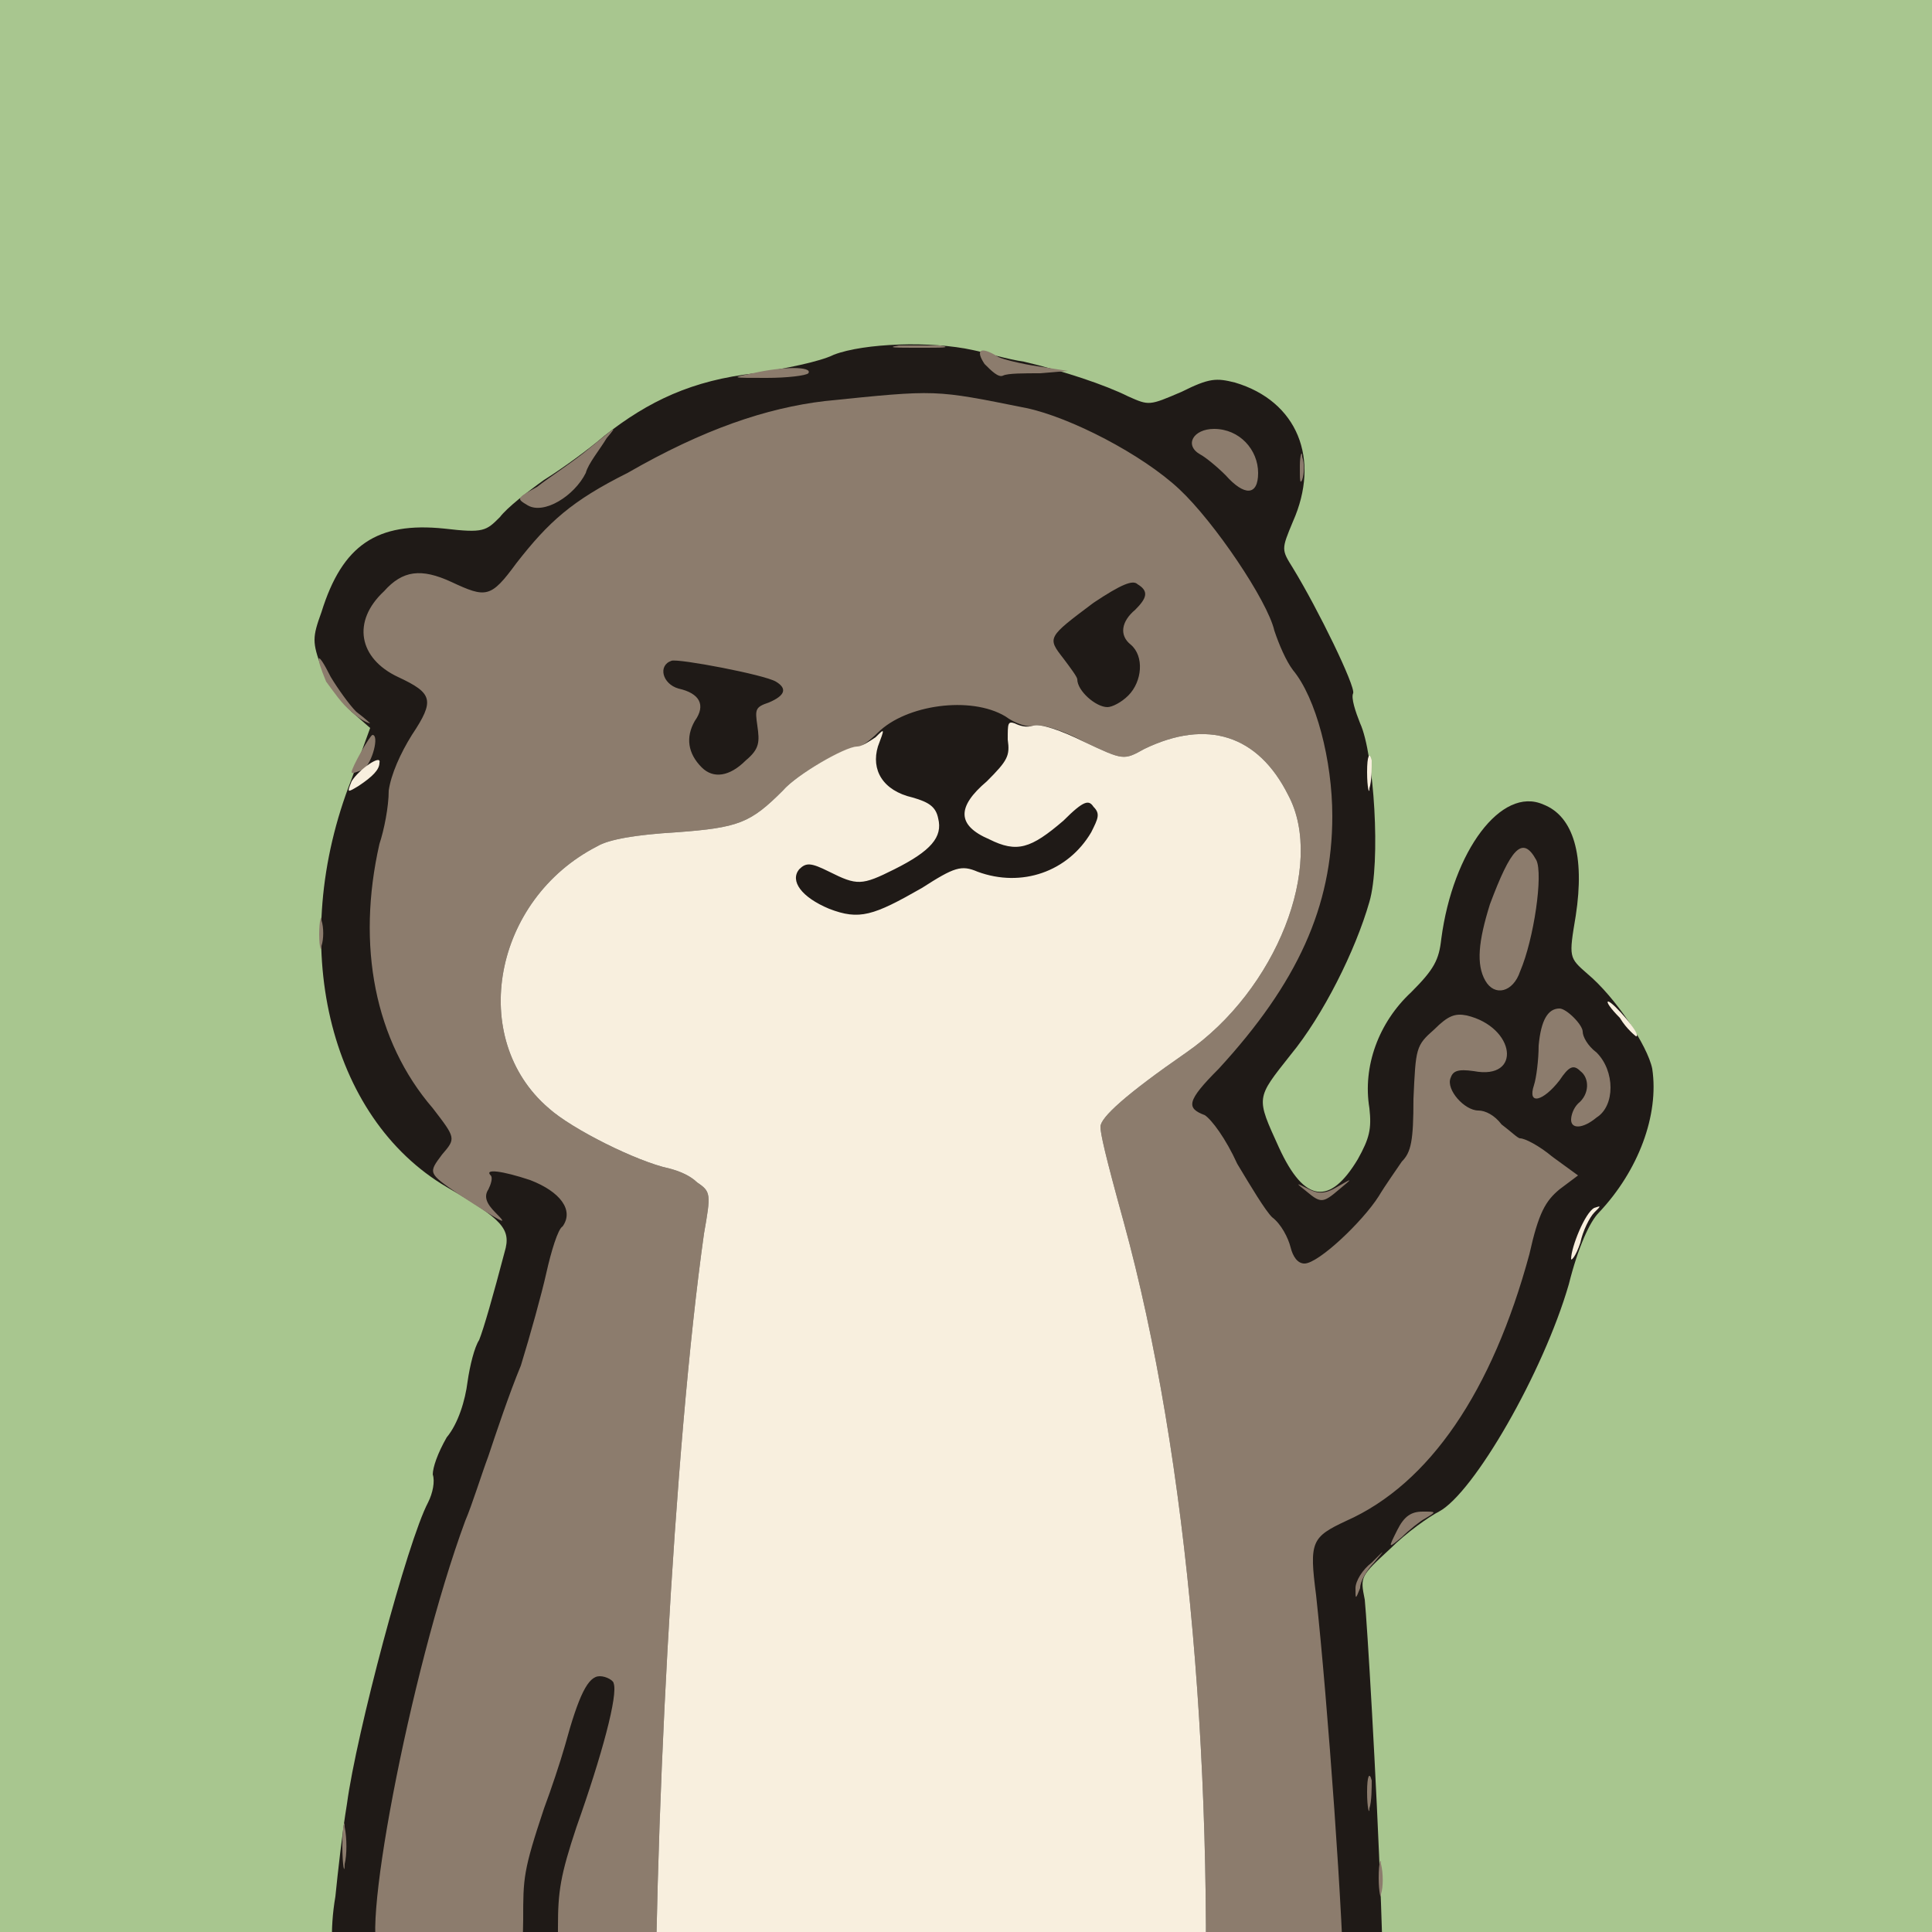
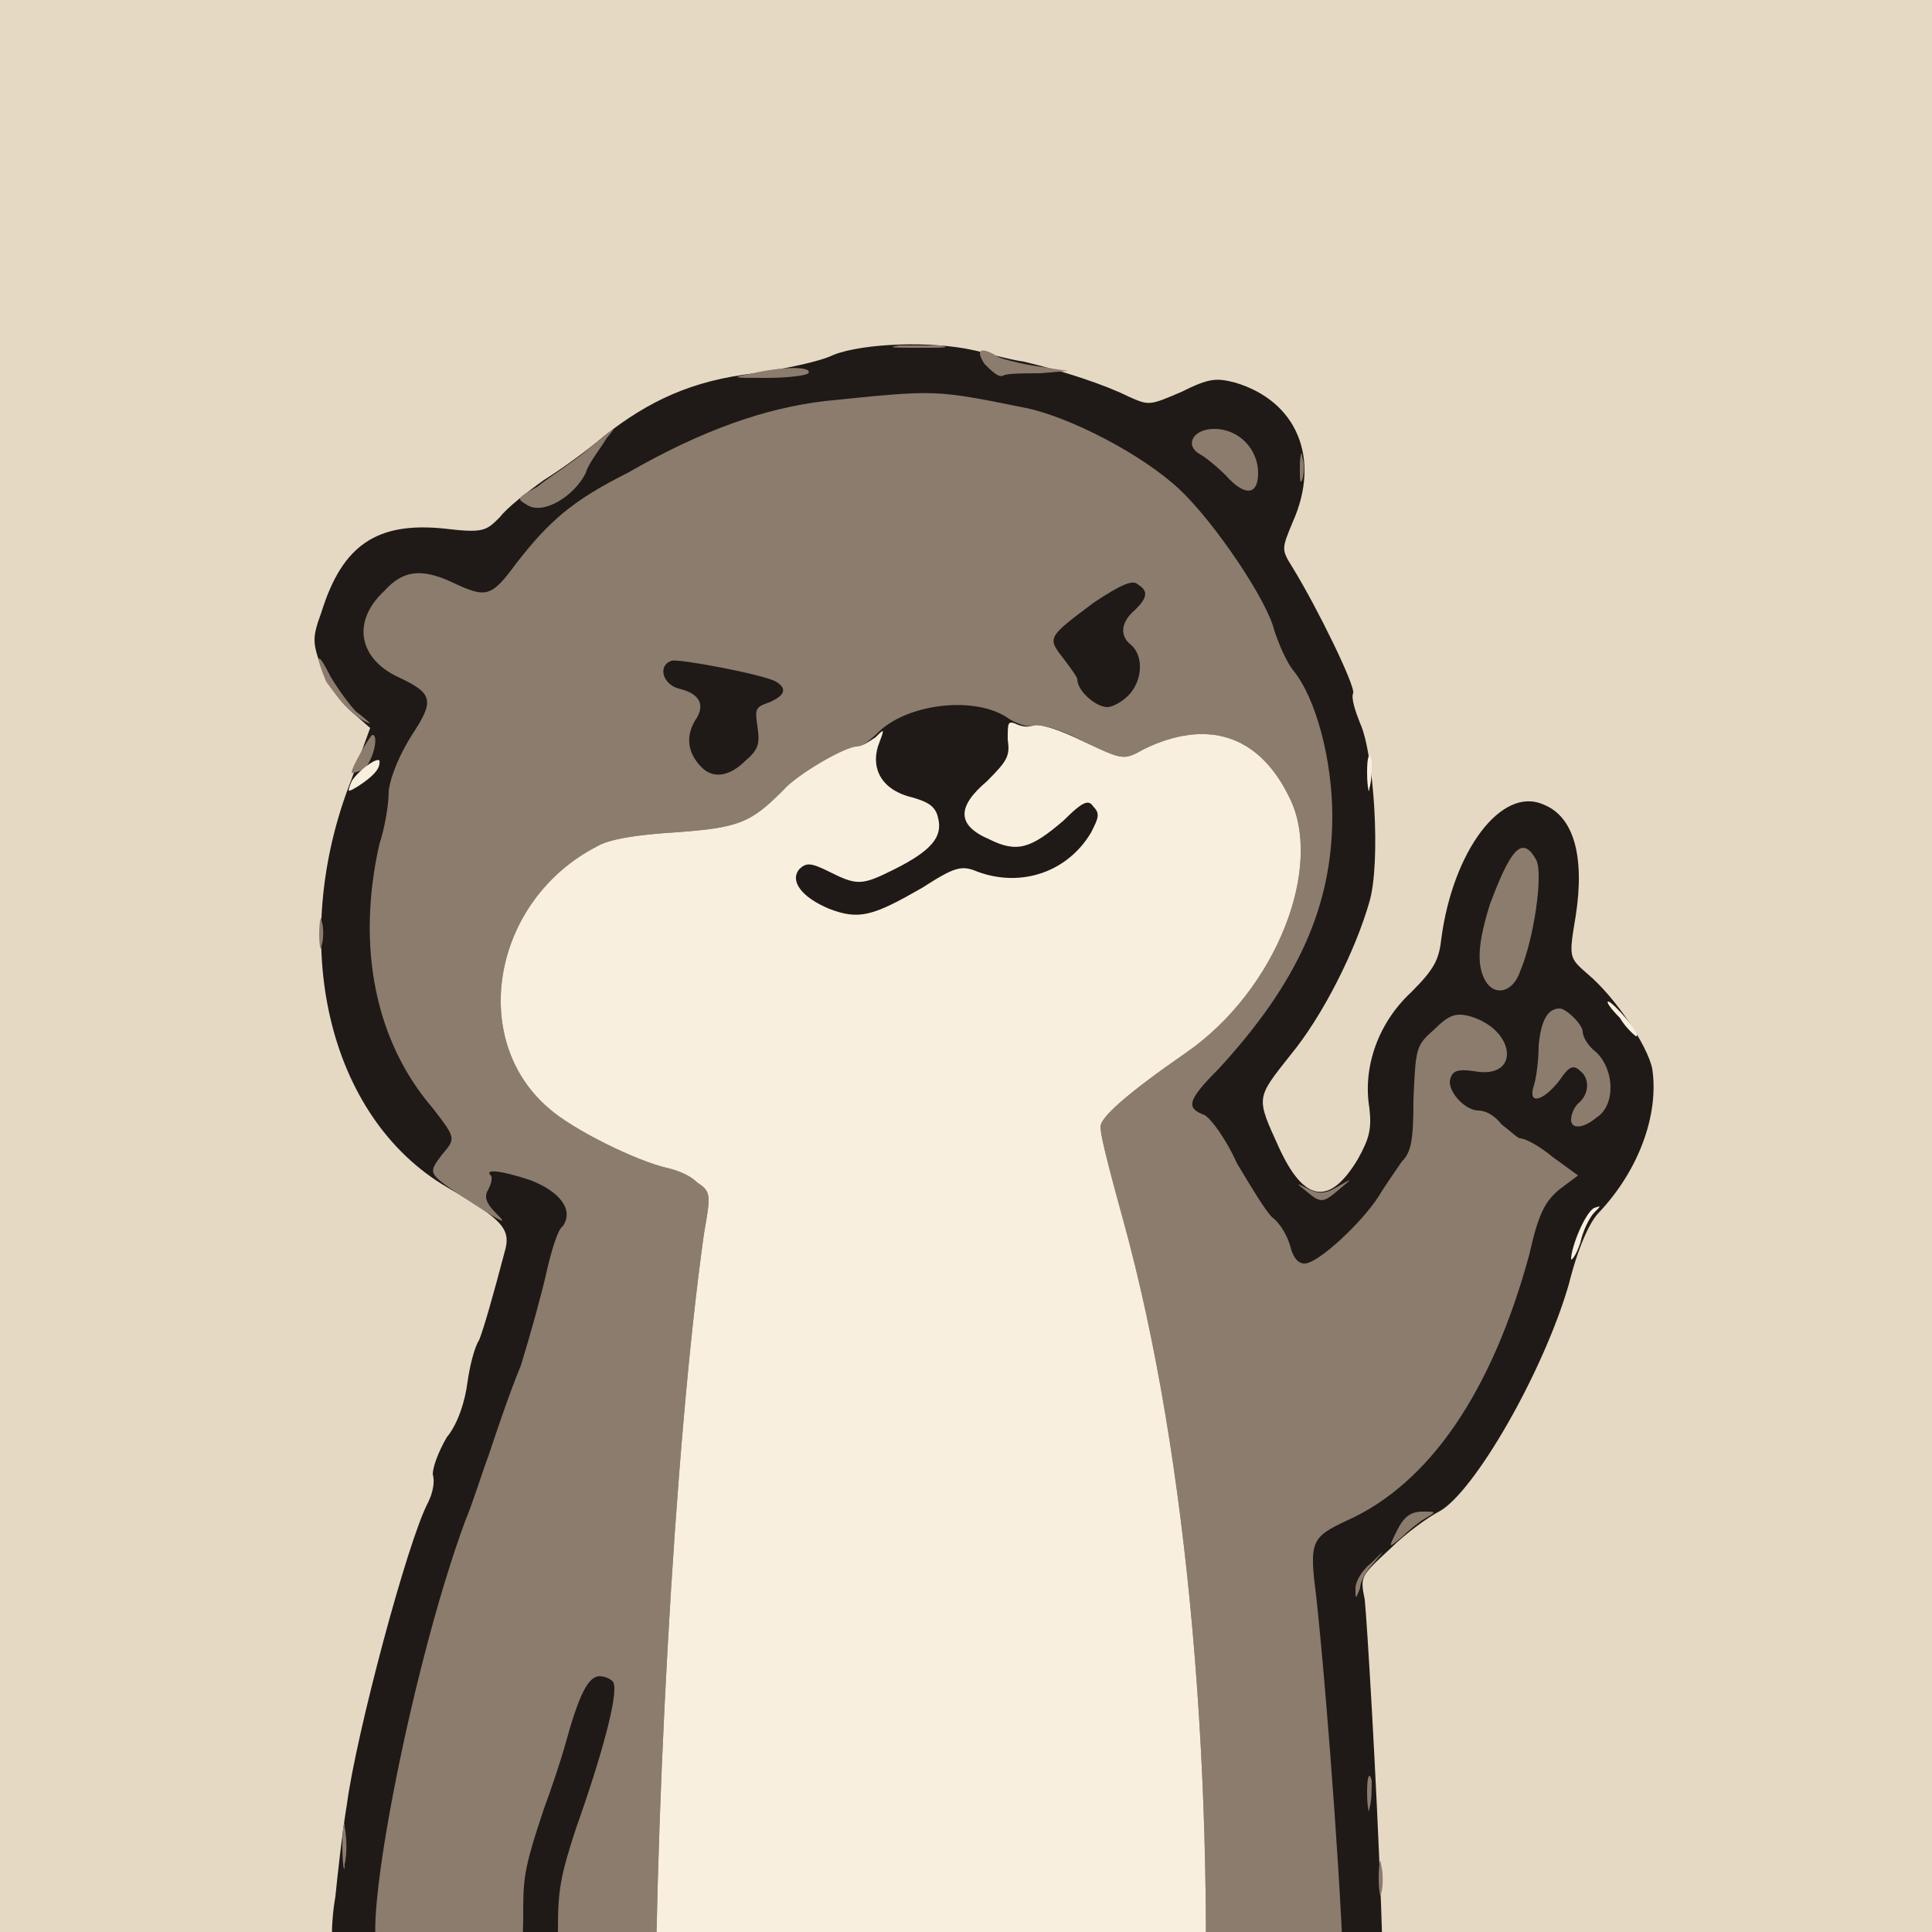
<svg xmlns="http://www.w3.org/2000/svg" viewBox="0 0 100 100" fill-rule="evenodd">
  <defs>
    <clipPath id="c">
      <rect width="100" height="100" />
    </clipPath>
  </defs>
  <g clip-path="url(#c)">
-     <rect width="100" height="100" fill="#A8C68F" />
+     <rect width="100" height="100" fill="#E6D9C3" />
    <g transform="translate(-19.60 10.80) scale(1.2)">
      <path d="M66.9 114.2C66.8 114.1 65.7 114.0 64.3 114.0C62.6 114.0 61.7 113.9 61.2 113.6C60.3 113.1 59.6 112.1 59.6 111.2C59.6 110.3 59.1 110.2 54.8 110.1L50.8 109.9 L49.2 111.6C47.1 114.0 47.3 113.9 39.7 113.7C36.6 113.6 35.9 110.6 38.3 108.0C39.0 107.3 39.0 107.3 38.5 106.1C37.0 102.4 36.6 100.7 36.4 97.9C36.0 93.4 35.9 87.1 36.2 85.3C36.3 84.4 36.5 82.8 36.5 81.8L36.5 79.8 L35.4 79.8C34.6 79.8 34.1 79.6 33.7 79.3C33.4 79.0 32.8 78.7 32.4 78.6C31.1 78.3 30.3 75.7 30.8 72.8C30.9 71.8 31.1 70.0 31.3 68.8C31.7 65.8 33.9 57.5 34.8 55.8C35.0 55.4 35.1 54.9 35.0 54.6C35.0 54.3 35.2 53.7 35.6 53.0C36.1 52.4 36.4 51.4 36.5 50.6C36.6 49.9 36.8 49.1 37.0 48.8C37.2 48.3 37.6 46.9 38.1 45.0C38.4 44.0 38.0 43.6 35.6 42.2C30.5 39.2 28.7 31.7 31.5 24.6L32.3 22.4 L31.5 21.7C31.0 21.2 30.4 20.4 30.2 19.8C29.8 18.7 29.8 18.5 30.2 17.4C31.1 14.5 32.6 13.5 35.5 13.8C37.2 14.0 37.3 13.9 37.9 13.3C38.2 12.9 39.1 12.2 39.8 11.7C40.6 11.2 41.7 10.4 42.4 9.8C44.3 8.3 46.2 7.4 48.9 7.1C50.2 6.9 51.7 6.6 52.3 6.3C53.6 5.8 56.5 5.7 58.3 6.1C58.8 6.2 59.8 6.5 60.5 6.6C62.2 7.0 64.0 7.6 65.0 8.1C65.9 8.5 65.9 8.5 67.3 7.9C68.5 7.3 68.8 7.3 69.6 7.5C72.3 8.3 73.3 10.8 72.1 13.5C71.6 14.7 71.6 14.7 72.1 15.5C73.2 17.3 74.8 20.6 74.7 20.9C74.6 21.1 74.8 21.7 75.0 22.2C75.6 23.5 75.9 28.2 75.4 29.9C74.8 32.0 73.4 34.8 72.0 36.5C70.5 38.4 70.5 38.3 71.5 40.5C72.6 42.9 73.7 43.0 74.9 41.0C75.4 40.1 75.5 39.7 75.4 38.8C75.1 37.0 75.8 35.1 77.2 33.8C78.2 32.8 78.4 32.4 78.5 31.5C79.0 27.7 81.1 24.9 82.9 25.7C84.2 26.2 84.7 27.9 84.3 30.5C84.0 32.3 84.0 32.3 84.8 33.0C86.0 34.0 87.4 36.1 87.6 37.1C87.9 39.1 87.0 41.5 85.3 43.3C84.9 43.7 84.4 44.8 84.0 46.4C82.9 50.2 79.9 55.4 78.4 56.2C78.0 56.4 77.0 57.1 76.3 57.8C75.0 59.0 75.0 59.0 75.2 60.0C75.3 61.0 75.7 67.6 75.9 73.1C76.2 81.9 76.2 83.4 76.0 85.9C75.8 88.9 75.9 89.2 76.9 88.7C77.5 88.4 80.2 85.3 81.4 83.6C85.8 77.0 86.7 76.0 88.0 76.0C88.7 76.0 89.9 77.1 90.0 78.0C90.5 80.2 90.2 83.3 89.2 86.6C88.9 87.6 88.6 88.7 88.5 89.2C87.4 93.4 84.5 98.5 81.6 101.5C80.6 102.5 79.6 103.6 79.4 104.0C78.6 105.1 76.4 106.5 74.5 107.1C72.3 107.9 72.0 108.3 72.5 109.3C72.7 109.6 72.8 110.5 72.8 111.1C72.8 112.1 72.7 112.4 72.0 113.1C71.2 113.8 71.0 113.9 70.2 113.8C69.7 113.8 68.9 113.8 68.4 114.0C67.6 114.4 67.1 114.5 66.9 114.2Z" fill="#1F1A17" />
      <path d="M38.8 113.5C39.1 113.4 39.6 113.4 39.9 113.5C40.2 113.5 40.0 113.6 39.3 113.6C38.7 113.6 38.5 113.5 38.8 113.5ZM48.1 112.5C48.6 112.1 49.0 111.7 49.1 111.7C49.2 111.7 48.8 112.1 48.4 112.5C47.9 113.0 47.5 113.4 47.4 113.4C47.4 113.4 47.7 113.0 48.1 112.5ZM62.8 112.0C62.1 111.8 61.1 110.4 61.1 109.6C61.1 108.8 60.5 108.3 59.2 108.1C57.9 107.9 55.4 108.1 54.8 108.5C54.4 108.7 54.2 108.6 54.0 108.4C53.7 108.0 53.3 108.0 51.7 108.1C49.1 108.3 49.1 108.3 48.4 109.8C47.7 111.3 47.1 111.7 45.9 111.7C44.9 111.7 44.9 111.7 45.1 110.9C45.3 109.7 44.6 109.7 43.5 110.9C42.3 112.4 40.8 112.2 41.7 110.8C42.1 110.3 42.1 110.2 41.7 109.8C41.3 109.4 41.2 109.4 40.4 110.4C39.4 111.6 39.2 111.6 39.0 111.1C38.8 110.6 39.6 109.1 40.4 108.3C41.2 107.6 41.2 107.5 40.4 105.6C39.8 104.2 39.1 103.6 39.1 104.6C39.1 104.8 39.0 105.2 38.8 105.4C38.5 105.8 38.4 105.8 38.1 105.0C37.7 104.2 37.7 104.2 38.4 103.8C39.2 103.3 39.3 102.8 38.7 100.4C38.3 98.6 37.9 89.7 38.2 86.3C38.2 85.1 38.4 83.0 38.5 81.5C38.7 79.0 38.7 78.7 39.6 77.4C40.4 76.1 40.4 75.8 40.4 74.1C40.4 72.6 40.5 71.9 41.2 69.8C42.3 66.7 43.0 64.1 42.8 63.6C42.8 63.5 42.5 63.3 42.2 63.3C41.7 63.3 41.3 64.1 40.7 66.3C40.5 67.0 40.1 68.2 39.8 69.0C38.9 71.7 38.9 72.0 38.9 73.8C38.9 75.2 38.7 75.8 38.4 76.5C37.7 77.5 37.0 77.4 37.1 76.4C37.1 76.0 37.0 75.5 36.9 75.3C36.4 74.8 35.7 75.7 35.7 76.6C35.7 77.0 35.6 77.5 35.4 77.7C34.9 78.2 34.5 77.5 34.5 76.3C34.5 74.9 34.0 74.3 33.5 74.9C33.3 75.1 33.0 75.3 32.8 75.3C31.7 75.3 34.0 63.1 36.4 56.6C36.7 55.9 37.1 54.6 37.4 53.8C37.7 52.9 38.3 51.1 38.8 49.9C39.2 48.6 39.7 46.8 39.9 45.9C40.1 45.0 40.4 44.0 40.6 43.9C41.1 43.2 40.5 42.4 39.2 41.9C38.0 41.5 37.2 41.4 37.5 41.7C37.6 41.8 37.5 42.1 37.4 42.3C37.2 42.6 37.3 42.9 37.7 43.3C38.3 43.9 38.1 43.8 36.1 42.5C34.8 41.6 34.8 41.6 35.4 40.8C36.0 40.1 36.0 40.1 35.0 38.8C32.5 35.9 31.7 31.8 32.7 27.4C32.9 26.8 33.1 25.8 33.1 25.1C33.2 24.4 33.6 23.5 34.1 22.7C35.1 21.2 35.0 20.9 33.5 20.2C31.8 19.4 31.5 17.8 32.9 16.5C33.7 15.6 34.5 15.5 35.8 16.1C37.3 16.8 37.5 16.8 38.6 15.3C40.0 13.5 41.0 12.6 43.4 11.4C46.7 9.5 49.4 8.6 51.9 8.3C56.8 7.8 56.6 7.8 60.6 8.6C62.5 9.0 65.6 10.6 67.2 12.1C68.7 13.5 71.0 16.9 71.3 18.2C71.5 18.8 71.8 19.5 72.1 19.9C73.1 21.1 73.8 23.8 73.8 26.2C73.8 30.1 72.3 33.4 68.9 37.1C67.5 38.5 67.5 38.8 68.3 39.1C68.6 39.3 69.2 40.1 69.7 41.2C70.3 42.2 70.9 43.2 71.2 43.5C71.6 43.8 71.9 44.4 72.0 44.8C72.1 45.2 72.3 45.5 72.6 45.5C73.2 45.5 75.1 43.7 75.8 42.6C76.1 42.1 76.6 41.4 76.8 41.1C77.2 40.7 77.3 40.2 77.3 38.4C77.4 36.2 77.4 36.1 78.2 35.4C78.8 34.8 79.1 34.7 79.6 34.8C81.7 35.3 82.0 37.6 79.9 37.2C79.2 37.1 79.0 37.2 78.9 37.5C78.7 38.0 79.5 38.9 80.1 38.9C80.4 38.9 80.8 39.1 81.1 39.5C81.5 39.8 81.8 40.1 81.9 40.1C82.1 40.1 82.7 40.4 83.3 40.9L84.4 41.7 L83.6 42.3C83.0 42.8 82.7 43.3 82.3 45.1C80.7 51.0 78.0 55.0 74.4 56.6C72.9 57.3 72.8 57.5 73.1 59.8C73.6 64.4 74.3 74.1 74.3 77.1C74.3 90.4 73.9 95.4 72.3 100.6C71.7 102.6 70.2 106.2 69.7 106.9C69.3 107.6 69.3 108.1 70.0 108.9C70.9 110.0 71.2 110.9 70.9 111.4C70.4 111.9 69.9 111.7 69.5 111.0C68.8 109.5 67.3 109.5 67.9 110.9C68.3 112.2 67.1 112.7 66.3 111.5C65.1 109.7 64.2 109.6 64.3 111.2C64.4 112.1 64.1 112.3 62.8 112.0ZM50.2 110.3C50.5 109.9 50.9 109.7 51.4 109.8C52.2 109.8 52.2 109.8 51.4 109.9C51.0 110.0 50.5 110.2 50.2 110.4C49.7 110.8 49.7 110.8 50.2 110.3ZM52.8 109.9C52.8 109.7 53.7 109.6 54.1 109.8C54.5 109.9 54.4 109.9 53.7 110.0C53.2 110.0 52.8 109.9 52.8 109.9ZM72.8 105.2C72.7 105.1 72.8 104.6 73.0 104.1C73.9 102.1 74.9 97.9 75.4 94.7C75.9 91.2 76.2 90.4 77.2 90.4C78.3 90.4 81.7 86.6 85.2 81.3C86.7 79.1 87.3 78.3 87.8 78.5C88.7 78.9 88.0 85.6 86.7 88.7C86.2 89.9 86.0 91.2 86.3 91.2C86.6 91.2 87.3 90.4 87.9 89.6C88.6 88.5 88.6 89.2 87.9 90.9C87.5 91.8 87.3 92.3 87.3 92.1C87.2 91.6 86.4 91.3 86.0 91.5C85.9 91.6 85.5 92.2 85.2 92.8C82.8 97.6 78.8 102.3 75.6 104.2C73.8 105.3 73.1 105.5 72.8 105.2ZM79.3 103.7C79.5 103.1 79.9 102.5 80.7 102.2C81.2 101.9 81.2 101.9 80.5 102.6C80.1 103.0 79.7 103.5 79.5 103.8C79.2 104.2 79.2 104.2 79.3 103.7ZM58.0 103.5C64.3 101.9 67.5 95.1 68.2 81.9C68.8 67.9 67.6 53.9 64.8 43.7C64.0 40.8 63.8 39.9 63.8 39.6C63.8 39.2 64.9 38.2 67.5 36.4C71.4 33.7 73.5 28.3 71.9 25.3C70.6 22.7 68.4 22.0 65.7 23.3C64.8 23.8 64.8 23.8 63.1 23.0C62.2 22.5 61.2 22.2 60.9 22.3C60.7 22.4 60.1 22.2 59.7 21.9C58.2 21.0 55.4 21.4 54.2 22.6C53.9 22.9 53.5 23.2 53.4 23.2C52.8 23.2 50.7 24.4 50.1 25.1C48.7 26.5 48.2 26.7 45.5 26.9C43.8 27.0 42.6 27.2 42.1 27.5C37.6 29.8 36.5 35.8 40.0 38.8C41.0 39.7 43.8 41.1 45.2 41.4C45.6 41.5 46.1 41.7 46.4 42.0C47.0 42.4 47.0 42.5 46.7 44.2C45.4 53.4 44.5 70.5 44.6 81.3C44.8 93.3 46.1 98.8 49.6 101.7C51.2 103.0 53.3 103.8 54.7 103.6C55.2 103.5 55.8 103.5 56.1 103.6C56.4 103.7 56.6 103.8 56.6 103.9C56.7 103.9 57.3 103.7 58.0 103.5ZM36.5 98.3C36.4 97.4 36.3 96.2 36.3 95.8C36.1 95.0 36.1 95.0 36.7 95.6C37.2 96.1 37.2 96.2 36.9 97.0C36.8 97.5 36.6 98.4 36.6 99.0C36.5 99.7 36.5 99.5 36.5 98.3ZM78.2 87.5C78.7 87.0 79.1 86.5 79.1 86.5C79.3 86.5 78.6 87.9 78.2 88.2C77.5 88.8 77.5 88.4 78.2 87.5ZM76.1 82.4C76.1 81.8 76.1 81.5 76.2 81.8C76.2 82.1 76.2 82.6 76.2 82.9C76.1 83.2 76.1 83.0 76.1 82.4ZM86.0 77.1C86.5 76.6 86.9 76.3 87.0 76.3C87.0 76.3 86.7 76.6 86.3 77.1C85.8 77.6 85.4 78.0 85.3 78.0C85.3 78.0 85.6 77.6 86.0 77.1ZM75.8 72.0C75.8 71.3 75.9 71.1 75.9 71.4C76.0 71.8 76.0 72.4 75.9 72.7C75.9 73.0 75.8 72.6 75.8 72.0ZM31.1 70.6C31.1 69.8 31.2 69.4 31.2 69.8C31.3 70.3 31.3 71.0 31.2 71.4C31.2 71.9 31.1 71.5 31.1 70.6ZM75.3 68.3C75.3 67.6 75.4 67.4 75.5 67.8C75.5 68.1 75.5 68.7 75.4 69.0C75.4 69.3 75.3 69.0 75.3 68.3ZM74.8 59.5C74.8 59.2 75.1 58.7 75.5 58.4C76.1 57.8 76.1 57.8 75.6 58.4C75.3 58.7 75.0 59.2 75.0 59.5C74.8 60.0 74.8 60.0 74.8 59.5ZM76.6 57.0C76.9 56.4 77.2 56.2 77.7 56.2C78.3 56.2 78.3 56.2 77.8 56.5C77.6 56.6 77.1 57.0 76.8 57.3C76.2 57.8 76.2 57.8 76.6 57.0ZM72.7 42.4C72.2 42.0 72.2 42.0 72.8 42.3C73.2 42.5 73.5 42.5 74.0 42.2C74.7 41.8 74.7 41.8 74.1 42.3C73.4 42.9 73.3 42.9 72.7 42.4ZM84.1 39.3C84.1 39.1 84.2 38.8 84.4 38.6C84.9 38.2 84.9 37.5 84.5 37.2C84.2 36.9 84.0 37.0 83.6 37.6C82.9 38.5 82.2 38.7 82.5 37.8C82.6 37.5 82.7 36.7 82.7 36.1C82.8 35.0 83.1 34.5 83.6 34.5C83.9 34.5 84.6 35.2 84.6 35.5C84.6 35.7 84.8 36.1 85.2 36.4C86.0 37.2 86.0 38.7 85.2 39.2C84.6 39.7 84.1 39.7 84.1 39.3ZM80.4 33.3C80.0 32.6 80.1 31.6 80.6 30.0C81.5 27.6 82.0 27.0 82.6 28.1C82.9 28.7 82.5 31.5 81.9 32.9C81.6 33.8 80.8 34.0 80.4 33.3ZM30.1 31.3C30.1 30.7 30.2 30.4 30.2 30.7C30.3 31.0 30.3 31.5 30.2 31.8C30.2 32.1 30.1 31.9 30.1 31.3ZM31.5 24.3C31.5 24.1 32.3 22.7 32.4 22.7C32.7 22.7 32.4 23.9 32.0 24.2C31.7 24.3 31.5 24.4 31.5 24.3ZM48.5 23.8C49.1 23.3 49.1 23.0 49.0 22.3C48.9 21.6 48.9 21.5 49.5 21.3C50.2 21.0 50.3 20.7 49.8 20.4C49.3 20.1 45.6 19.4 45.3 19.5C44.7 19.7 44.9 20.5 45.6 20.7C46.5 20.9 46.8 21.4 46.3 22.1C45.9 22.8 46.0 23.5 46.6 24.1C47.1 24.6 47.8 24.5 48.5 23.8ZM31.5 21.7C31.1 21.4 30.7 20.8 30.4 20.4C29.9 19.2 30.0 19.0 30.6 20.2C30.9 20.7 31.4 21.4 31.7 21.7C32.1 22.0 32.3 22.2 32.3 22.2C32.2 22.2 31.8 22.0 31.5 21.7ZM65.0 21.0C65.6 20.4 65.7 19.3 65.1 18.8C64.6 18.4 64.7 17.8 65.3 17.3C65.8 16.8 65.9 16.5 65.4 16.2C65.2 16.0 64.7 16.2 63.5 17.0C61.5 18.5 61.5 18.5 62.2 19.4C62.5 19.8 62.8 20.2 62.8 20.3C62.8 20.8 63.6 21.5 64.1 21.5C64.3 21.5 64.7 21.3 65.0 21.0ZM39.1 12.8C38.6 12.5 38.6 12.5 39.5 12.0C40.0 11.6 41.1 10.9 41.8 10.3C42.9 9.4 43.0 9.3 42.5 9.9C42.2 10.4 41.7 11.0 41.6 11.4C41.1 12.4 39.8 13.2 39.1 12.8ZM69.2 11.5C68.8 11.1 68.3 10.7 68.1 10.6C67.4 10.2 67.8 9.5 68.7 9.5C69.8 9.5 70.6 10.4 70.6 11.4C70.6 12.4 70.0 12.4 69.2 11.5ZM72.4 11.1C72.4 10.6 72.5 10.4 72.5 10.7C72.6 11.0 72.6 11.4 72.5 11.7C72.4 11.9 72.4 11.7 72.4 11.1ZM48.8 7.1C50.1 6.8 51.4 6.8 51.2 7.1C51.1 7.2 50.3 7.3 49.4 7.3C47.9 7.3 47.8 7.3 48.8 7.1ZM58.8 6.7C58.4 6.1 58.6 5.9 59.4 6.4C59.6 6.5 60.4 6.7 61.1 6.8L62.4 7.0 L61.2 7.1C60.5 7.1 59.8 7.1 59.6 7.2C59.4 7.3 59.1 7.0 58.8 6.7ZM55.1 5.9C55.6 5.9 56.4 5.9 56.9 5.9C57.4 6.0 57.0 6.0 56.0 6.0C55.0 6.0 54.5 6.0 55.1 5.9Z" fill="#8C7C6D" />
      <path d="M57.9 110.1C58.2 110.0 58.6 110.0 58.8 110.1C59.1 110.1 58.8 110.2 58.3 110.2C57.8 110.2 57.6 110.1 57.9 110.1ZM56.1 103.6C55.8 103.5 55.2 103.5 54.7 103.6C53.3 103.8 51.2 103.0 49.6 101.7C46.1 98.8 44.8 93.3 44.6 81.3C44.5 70.5 45.4 53.4 46.7 44.2C47.0 42.5 47.0 42.4 46.4 42.0C46.1 41.7 45.6 41.5 45.2 41.4C43.8 41.1 41.0 39.7 40.0 38.8C36.5 35.8 37.6 29.8 42.1 27.5C42.6 27.2 43.8 27.0 45.5 26.9C48.2 26.7 48.7 26.5 50.1 25.1C50.7 24.4 52.8 23.2 53.3 23.2C53.5 23.2 53.8 23.0 54.1 22.8C54.5 22.4 54.5 22.4 54.2 23.2C53.9 24.2 54.4 25.1 55.7 25.4C56.4 25.6 56.7 25.8 56.8 26.3C57.0 27.1 56.5 27.7 54.9 28.5C53.5 29.2 53.3 29.2 52.1 28.6C51.3 28.2 51.1 28.2 50.8 28.5C50.4 29.0 50.9 29.7 52.1 30.2C53.4 30.7 54.0 30.5 56.1 29.3C57.5 28.4 57.8 28.3 58.5 28.6C60.4 29.3 62.4 28.6 63.4 26.9C63.7 26.3 63.8 26.1 63.5 25.8C63.3 25.5 63.1 25.5 62.2 26.4C60.8 27.6 60.2 27.8 59.0 27.2C57.6 26.6 57.6 25.8 58.9 24.7C59.8 23.8 59.9 23.6 59.8 22.9C59.8 22.2 59.8 22.1 60.1 22.2C60.3 22.3 60.6 22.4 60.9 22.3C61.2 22.2 62.1 22.5 63.1 23.0C64.8 23.8 64.8 23.8 65.7 23.3C68.4 22.0 70.6 22.7 71.9 25.3C73.5 28.3 71.4 33.7 67.5 36.4C64.9 38.2 63.8 39.2 63.8 39.6C63.8 39.9 64.0 40.8 64.8 43.7C67.6 53.9 68.8 67.9 68.2 81.9C67.5 95.1 64.3 101.9 58.0 103.5C57.3 103.7 56.7 103.9 56.6 103.9C56.6 103.8 56.4 103.7 56.1 103.6ZM79.2 103.6C79.2 103.0 80.2 101.9 80.7 101.9C80.9 101.9 80.8 102.1 80.5 102.2C80.2 102.3 79.8 102.8 79.6 103.2C79.3 103.7 79.2 103.8 79.2 103.6ZM84.3 97.7C84.6 97.2 84.9 96.8 85.0 96.8C85.1 96.8 84.3 98.2 84.1 98.4C83.9 98.5 84.1 98.1 84.3 97.7ZM36.0 93.0C36.0 92.3 36.0 92.1 36.1 92.4C36.2 92.8 36.2 93.4 36.1 93.7C36.0 94.0 36.0 93.7 36.0 93.0ZM36.5 81.4C36.5 80.8 36.5 80.5 36.6 80.8C36.6 81.1 36.6 81.6 36.6 81.9C36.5 82.2 36.5 82.0 36.5 81.4ZM32.4 78.5C32.1 78.4 31.7 78.1 31.5 77.8C31.2 77.4 31.2 77.4 31.6 77.7C31.9 77.9 32.4 78.2 32.7 78.4C33.4 78.7 33.1 78.8 32.4 78.5ZM87.2 76.2C87.2 76.1 87.6 76.0 88.0 76.0C88.4 76.0 88.7 76.1 88.8 76.2C88.9 76.3 88.5 76.4 88.0 76.4C87.5 76.4 87.1 76.3 87.2 76.2ZM84.1 45.3C84.1 44.8 84.7 43.3 85.1 43.1C85.4 43.0 85.4 43.0 85.1 43.3C84.9 43.5 84.6 44.1 84.5 44.6C84.3 45.2 84.1 45.4 84.1 45.3ZM86.2 34.9C85.8 34.5 85.6 34.2 85.7 34.2C85.9 34.2 87.2 35.7 86.9 35.7C86.9 35.7 86.5 35.4 86.2 34.9ZM75.3 24.3C75.3 23.6 75.4 23.4 75.5 23.8C75.5 24.1 75.5 24.7 75.4 25.0C75.4 25.3 75.3 25.0 75.3 24.3ZM31.5 24.7C31.8 24.2 32.8 23.5 32.7 23.9C32.7 24.2 32.4 24.5 31.8 24.9C31.3 25.2 31.3 25.2 31.5 24.7Z" fill="#F8EFDE" />
    </g>
  </g>
</svg>
